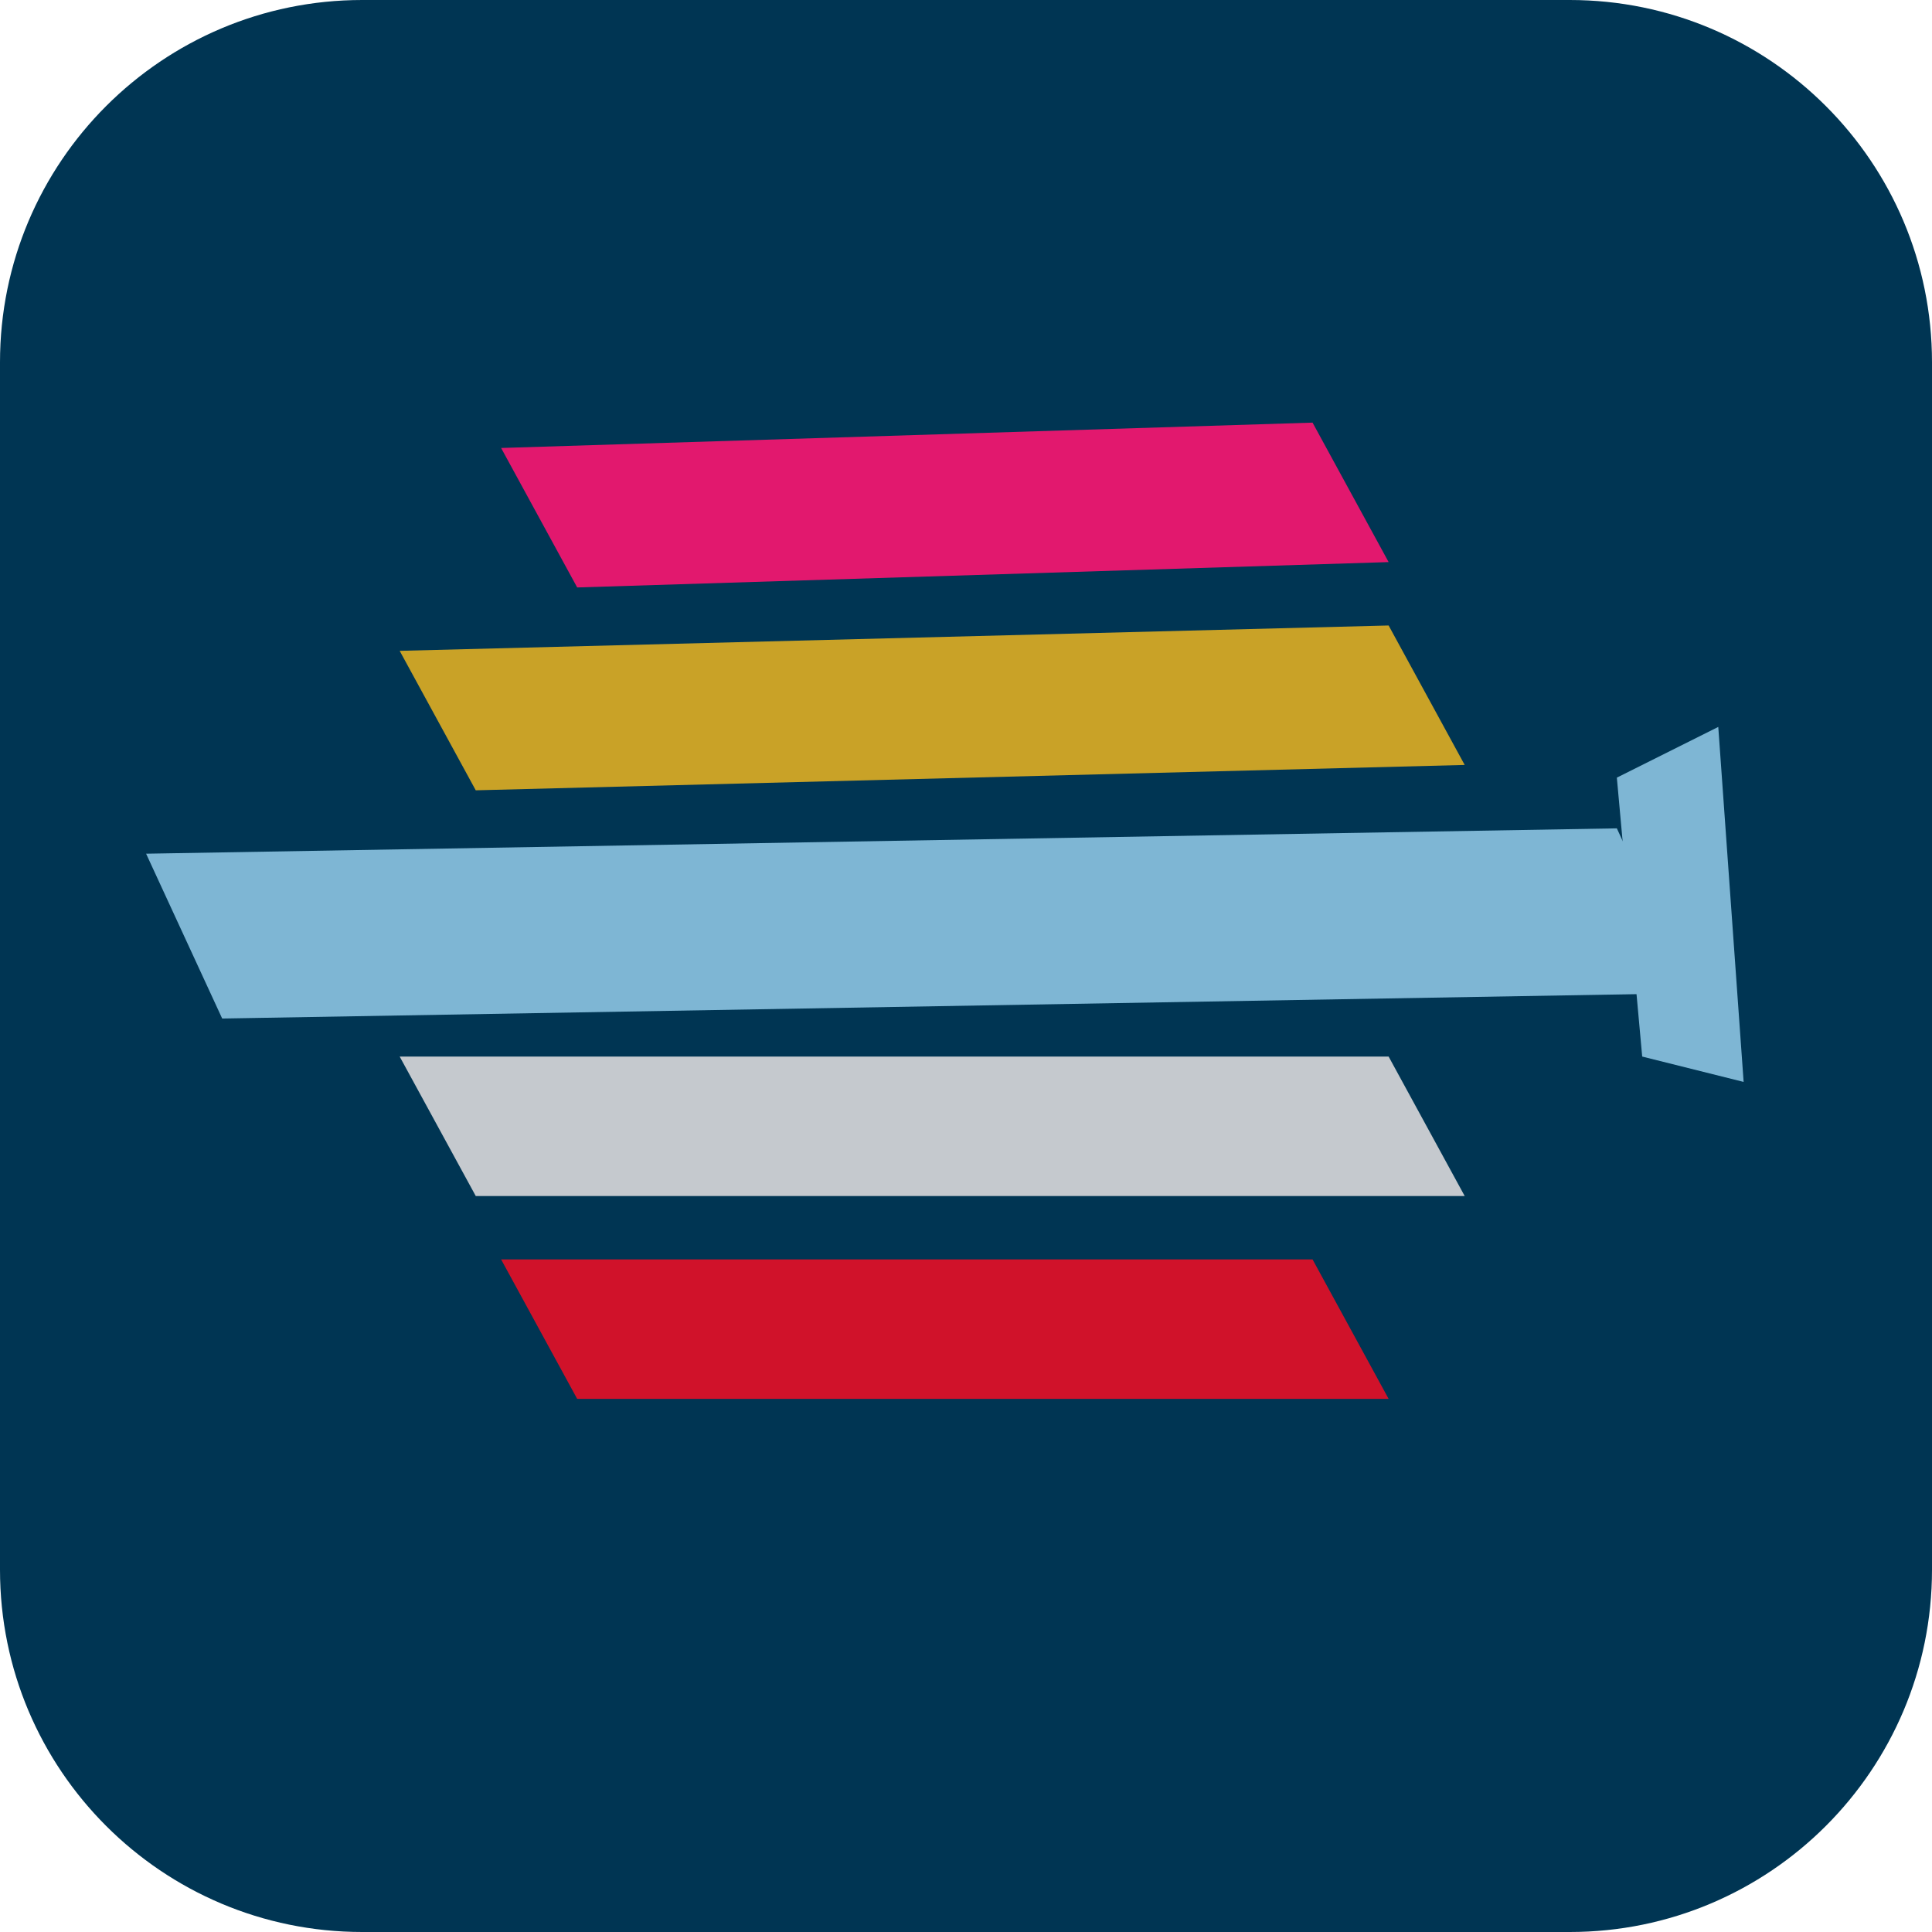
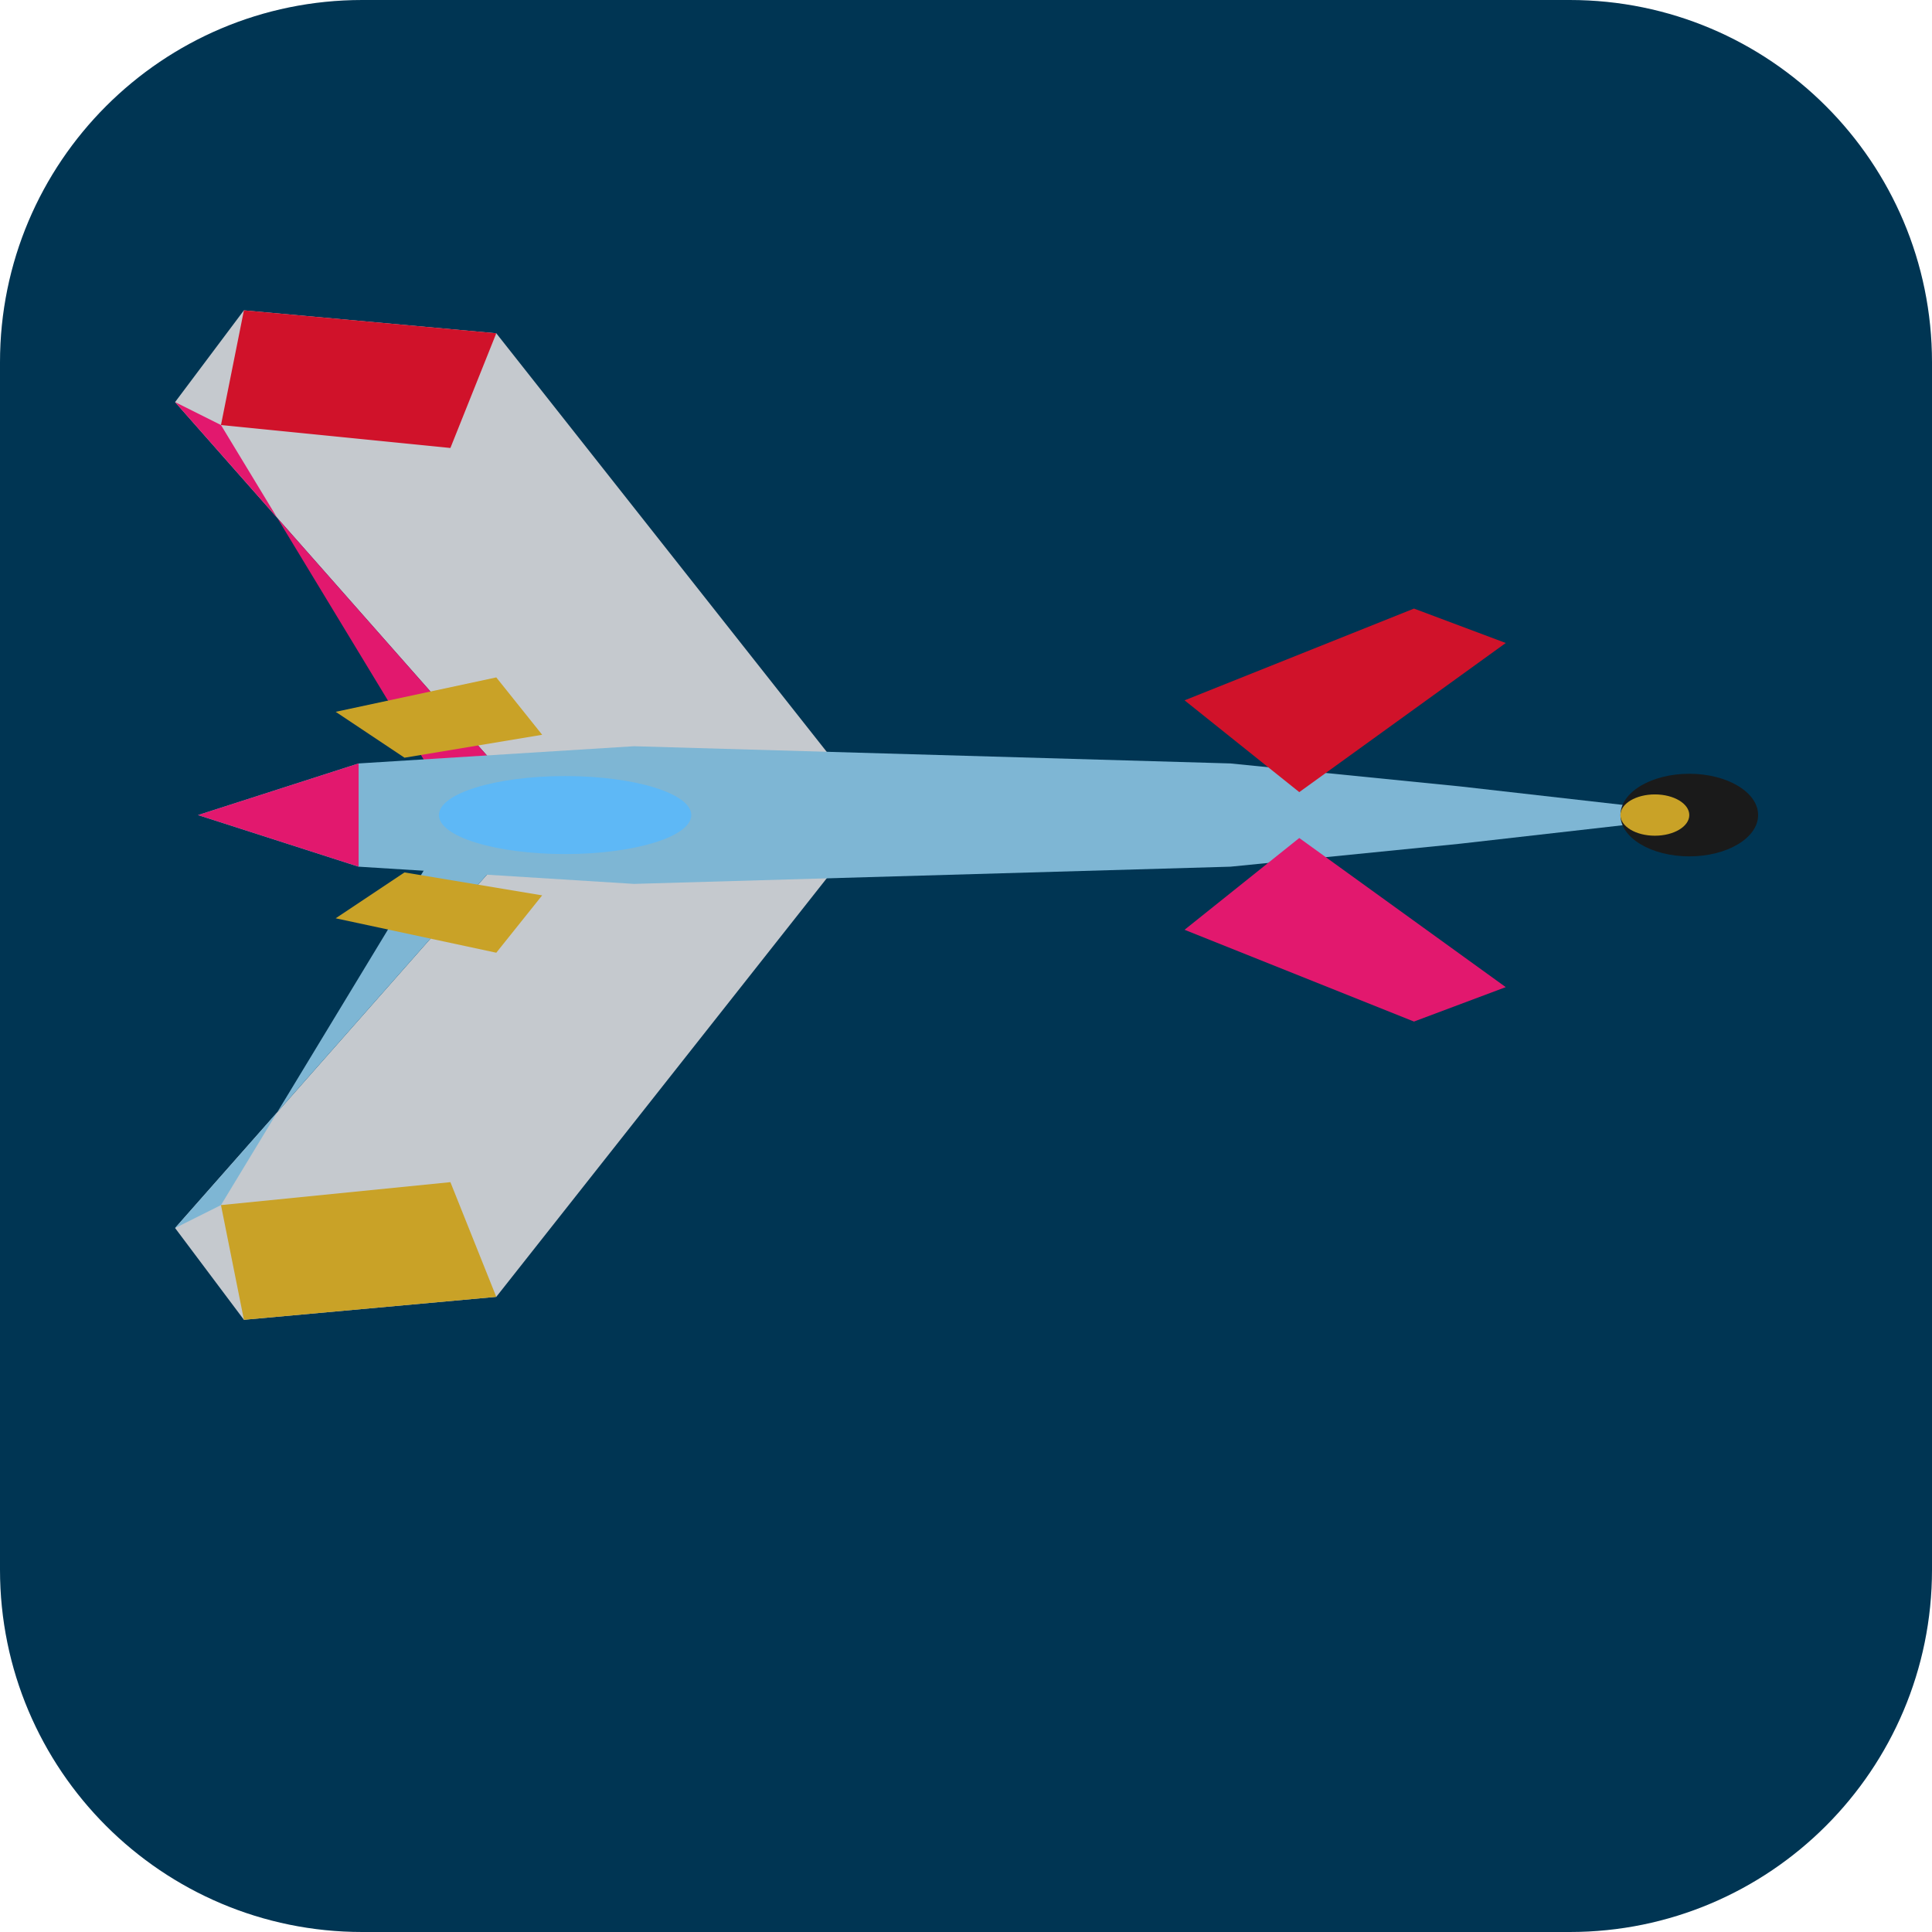
<svg xmlns="http://www.w3.org/2000/svg" viewBox="0 0 64 64">
  <rect width="64" height="64" rx="12" fill="#003553" />
-   <g transform="translate(4 14) scale(0.42)">
-     <polygon fill="#e2186e" points="30,2 94,0 100,11 36,13" />
-     <polygon fill="#c9a227" points="22,18 100,16 106,27 28,29" />
-     <polygon fill="#7eb6d4" points="2,34 118,32 124,45 8,47" />
-     <polygon fill="#c5c9ce" points="22,50 100,50 106,61 28,61" />
-     <polygon fill="#d0122a" points="30,66 94,66 100,77 36,77" />
-     <polygon fill="#7eb6d4" points="118,28 126,24 128,52 120,50" />
+   <g transform="translate(2 8) scale(0.38)">
+     <path fill="#c5c9ce" d="M52 48 L68 46 L38 8 L16 6 L10 14 L40 48 Z" />
+     <path fill="#d0122a" d="M16 6 L38 8 L34 18 L14 16 Z" />
+     <path fill="#e2186e" d="M10 14 L40 48 L34 49 L14 16 Z" />
+     <path fill="#c5c9ce" d="M52 52 L68 54 L38 92 L16 94 L10 86 L40 52 Z" />
+     <path fill="#c9a227" d="M16 94 L38 92 L34 82 L14 84 Z" />
+     <path fill="#7eb6d4" d="M10 86 L40 52 L34 51 L14 84 Z" />
+     <path fill="#7eb6d4" d="M12 50 L26 45.5 L50 44 L102 45.5 L122 47.5 L144 50 L122 52.5 L102 54.5 L50 56 L26 54.5 Z" />
+     <path fill="#e2186e" d="M12 50 L26 45.5 L26 54.5 Z" />
+     <ellipse cx="44" cy="50" rx="11" ry="3.4" fill="#5eb8f6" />
+     <ellipse cx="142" cy="50" rx="6" ry="3.6" fill="#1a1a1a" />
+     <ellipse cx="139" cy="50" rx="3" ry="1.8" fill="#c9a227" />
+     <path fill="#c9a227" d="M30 45 L42 43 L38 38 L24 41 Z" />
+     <path fill="#c9a227" d="M30 55 L42 57 L38 62 L24 59 Z" />
+     <path fill="#d0122a" d="M98 40 L118 32 L126 35 L108 48 Z" />
+     <path fill="#e2186e" d="M98 60 L118 68 L126 65 L108 52 Z" />
  </g>
</svg>
